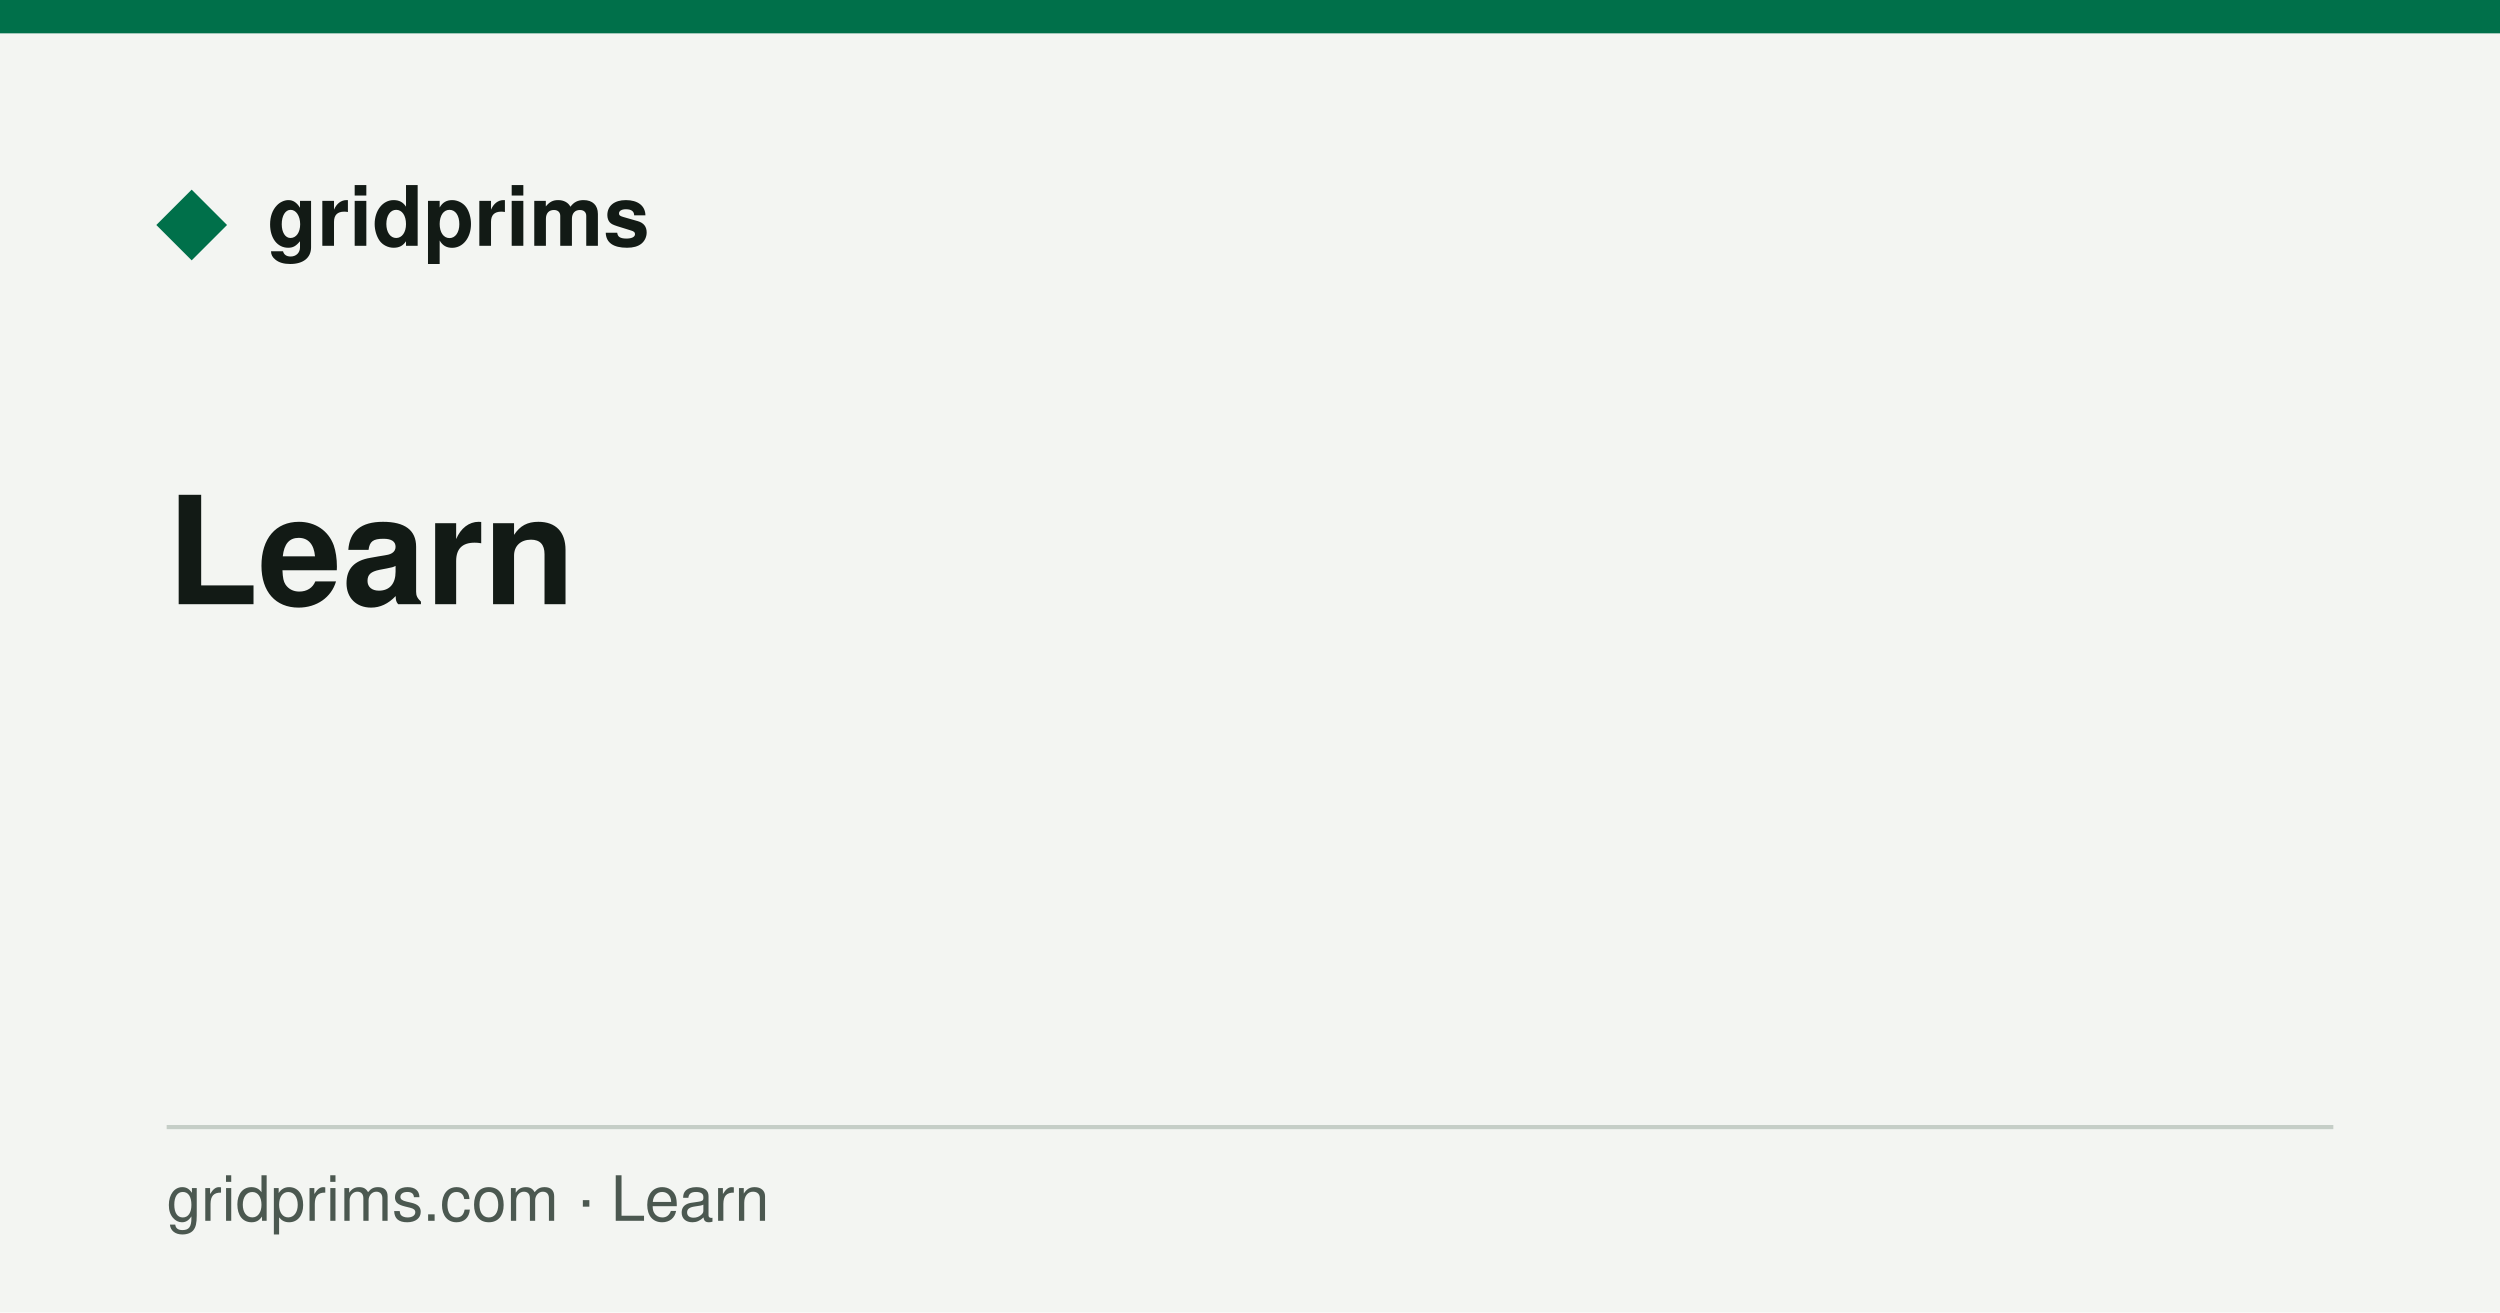
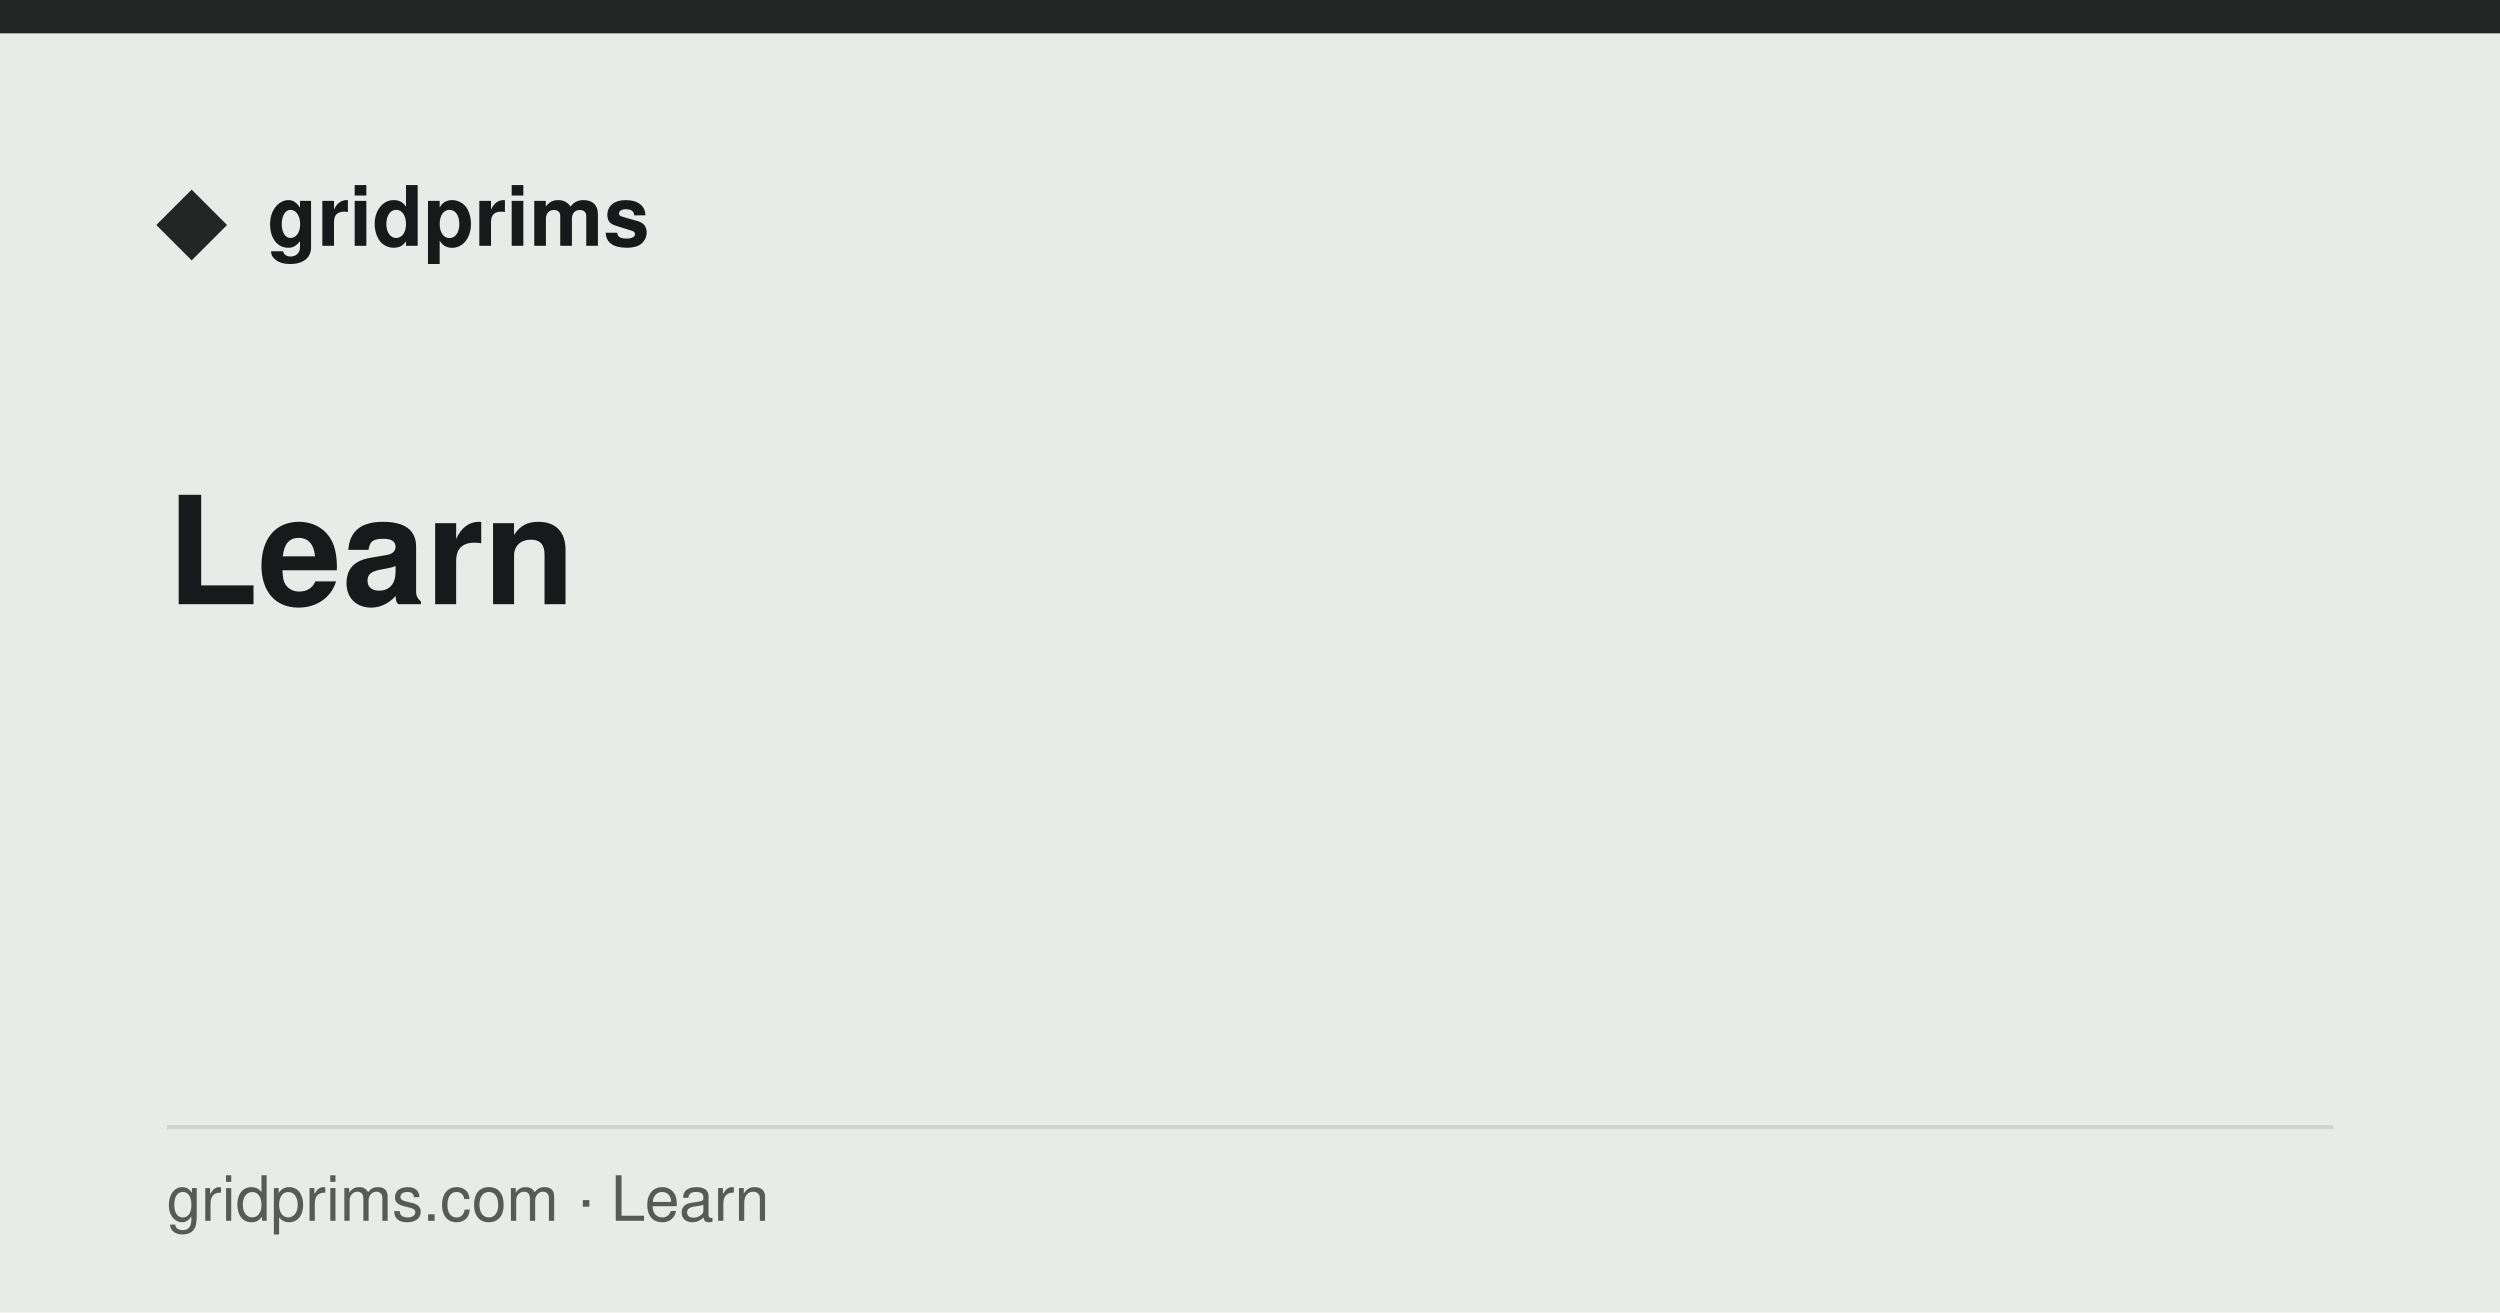
<svg xmlns="http://www.w3.org/2000/svg" width="1200" height="630" viewBox="0 0 1200 630">
-   <rect width="1200" height="630" fill="#f3f5f2" />
-   <rect x="0" y="0" width="1200" height="16" fill="#00704a" />
-   <rect x="80" y="96" width="24" height="24" transform="rotate(45 92 108)" fill="#00704a" />
-   <text x="128" y="118" font-family="Helvetica, Arial, sans-serif" font-size="40" font-weight="700" fill="#121a15">gridprims</text>
-   <text x="80" y="290" font-family="Helvetica, Arial, sans-serif" font-size="72" font-weight="700" fill="#121a15">Learn</text>
-   <rect x="80" y="540" width="1040" height="2" fill="#c5cec7" />
-   <text x="80" y="586" font-family="Helvetica, Arial, sans-serif" font-size="30" fill="#4b5850">gridprims.com · Learn</text>
+   <rect width="1200" height="630" fill="#e9ebe8" />
+   <rect x="0" y="0" width="1200" height="16" fill="#222624" />
+   <rect x="80" y="96" width="24" height="24" transform="rotate(45 92 108)" fill="#222624" />
+   <text x="128" y="118" font-family="Helvetica, Arial, sans-serif" font-size="40" font-weight="700" fill="#17191a">gridprims</text>
+   <text x="80" y="290" font-family="Helvetica, Arial, sans-serif" font-size="72" font-weight="700" fill="#17191a">Learn</text>
+   <rect x="80" y="540" width="1040" height="2" fill="#d2d6d1" />
+   <text x="80" y="586" font-family="Helvetica, Arial, sans-serif" font-size="30" fill="#565b57">gridprims.com · Learn</text>
</svg>
